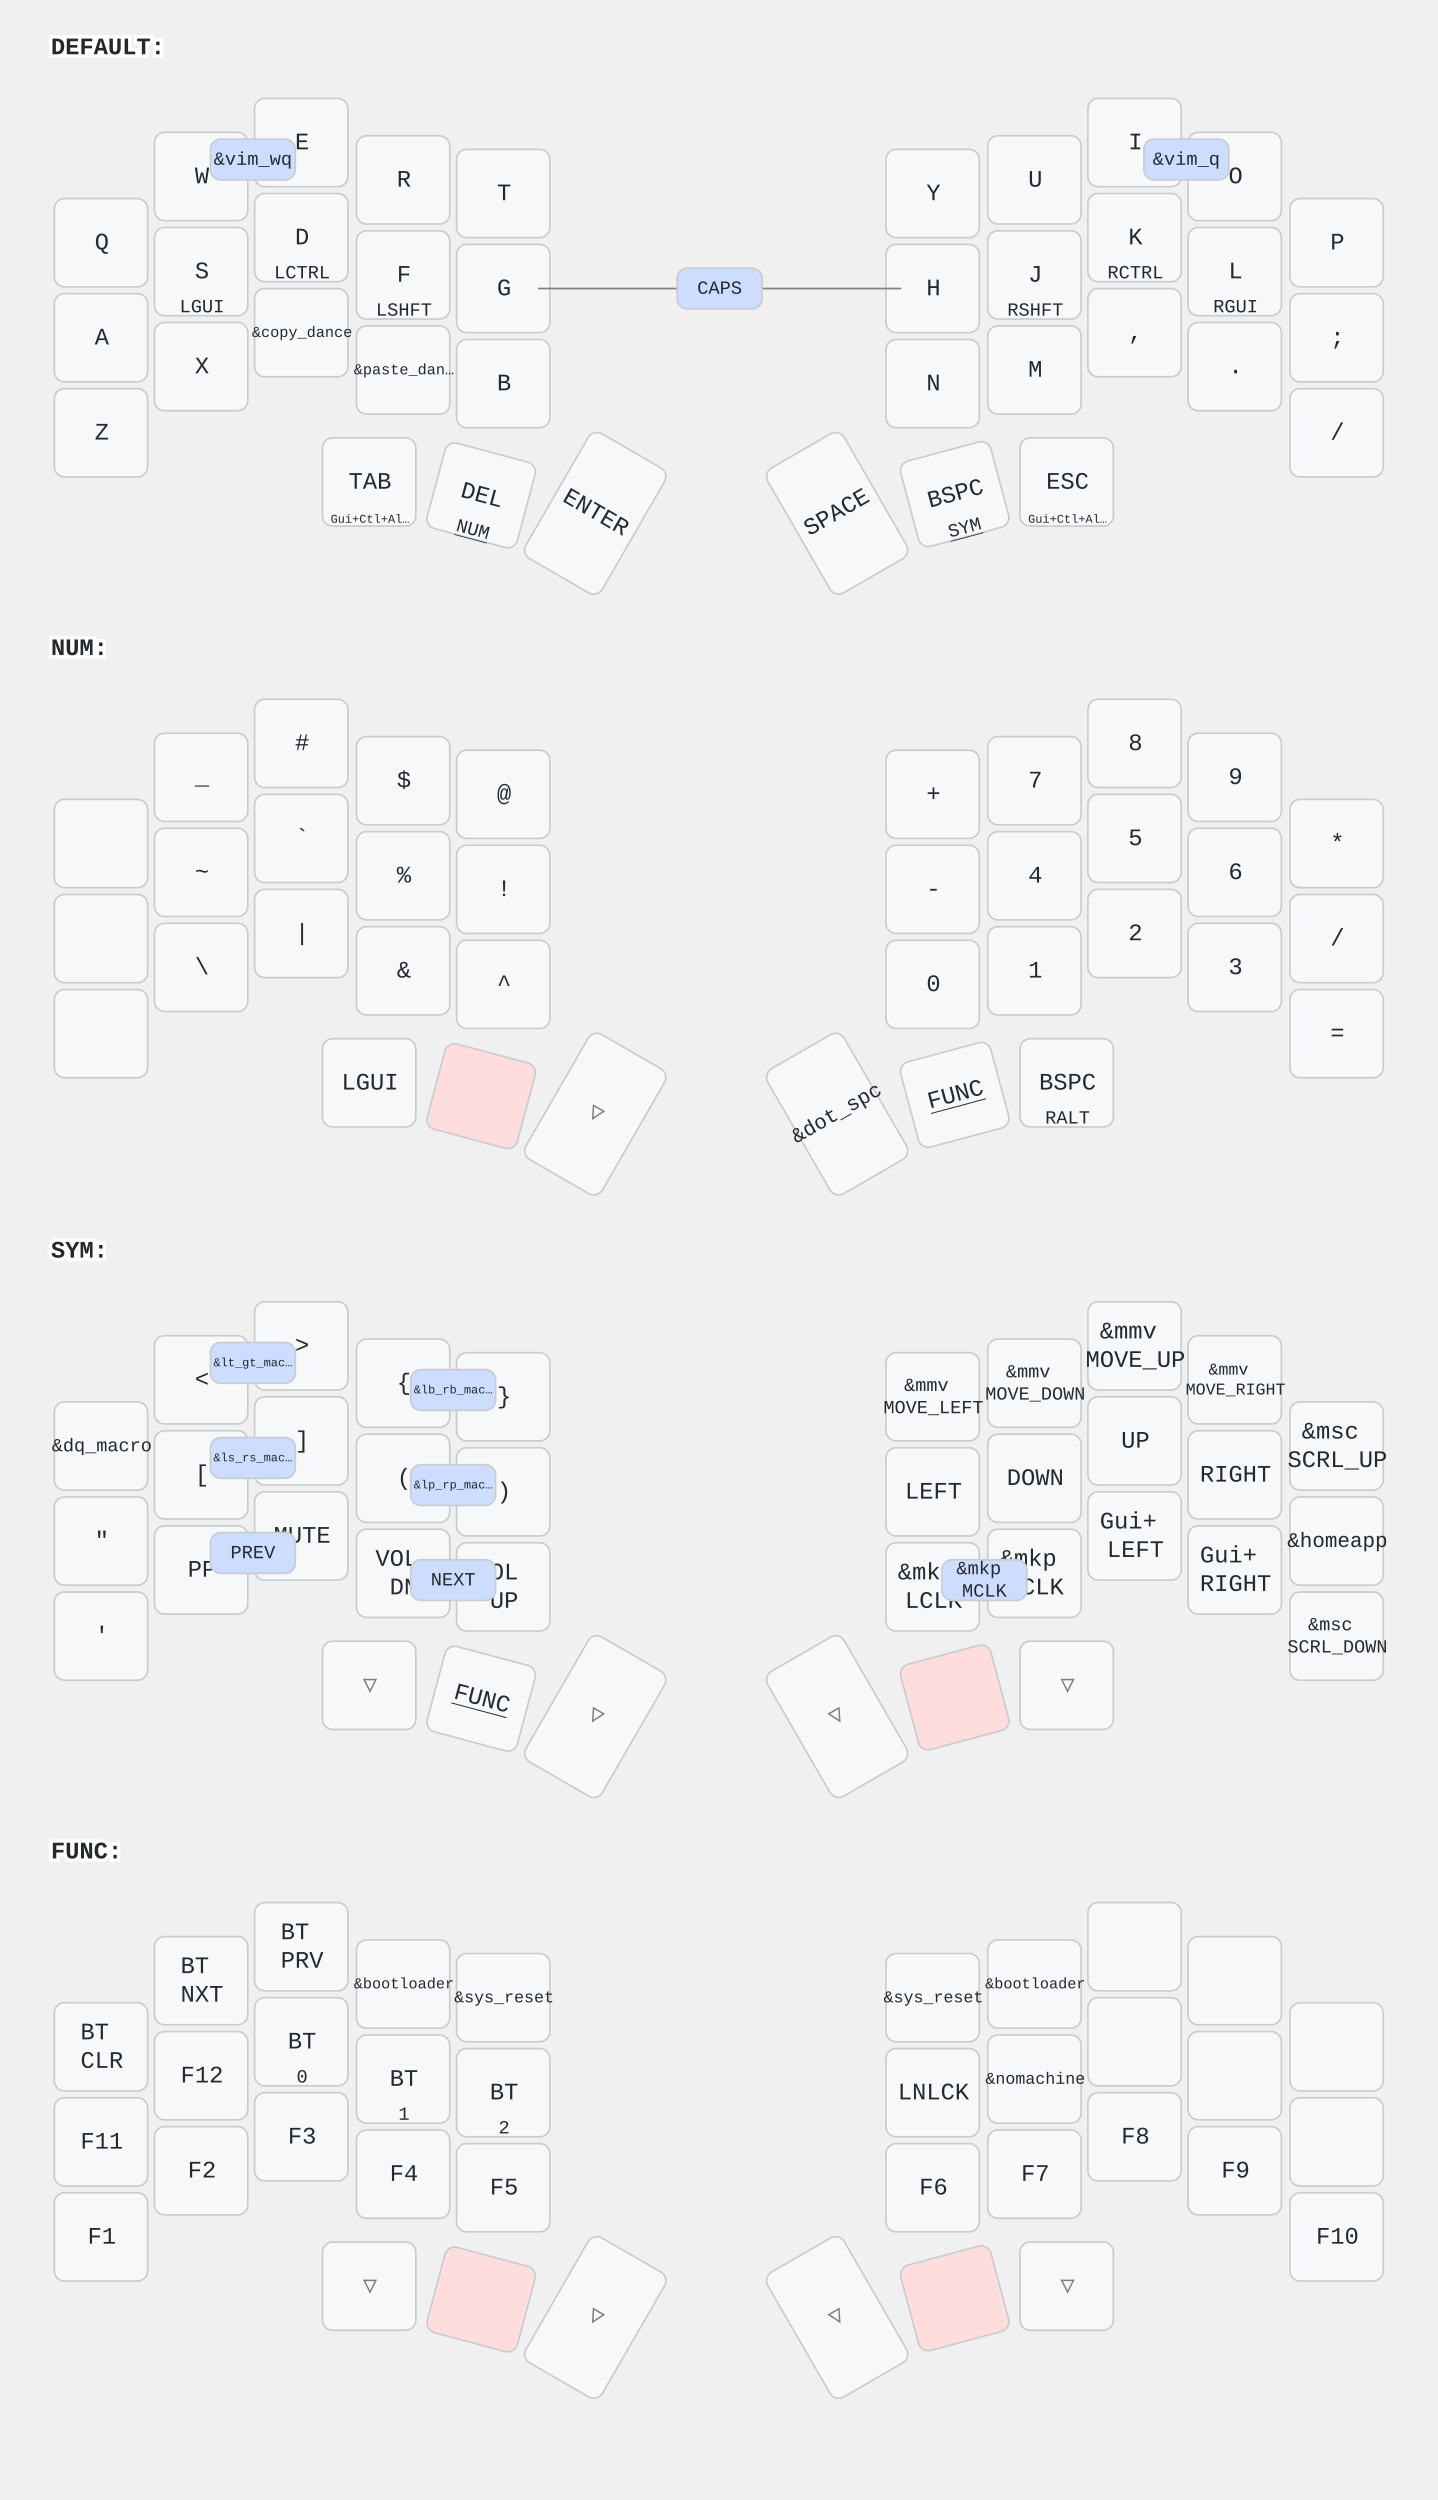
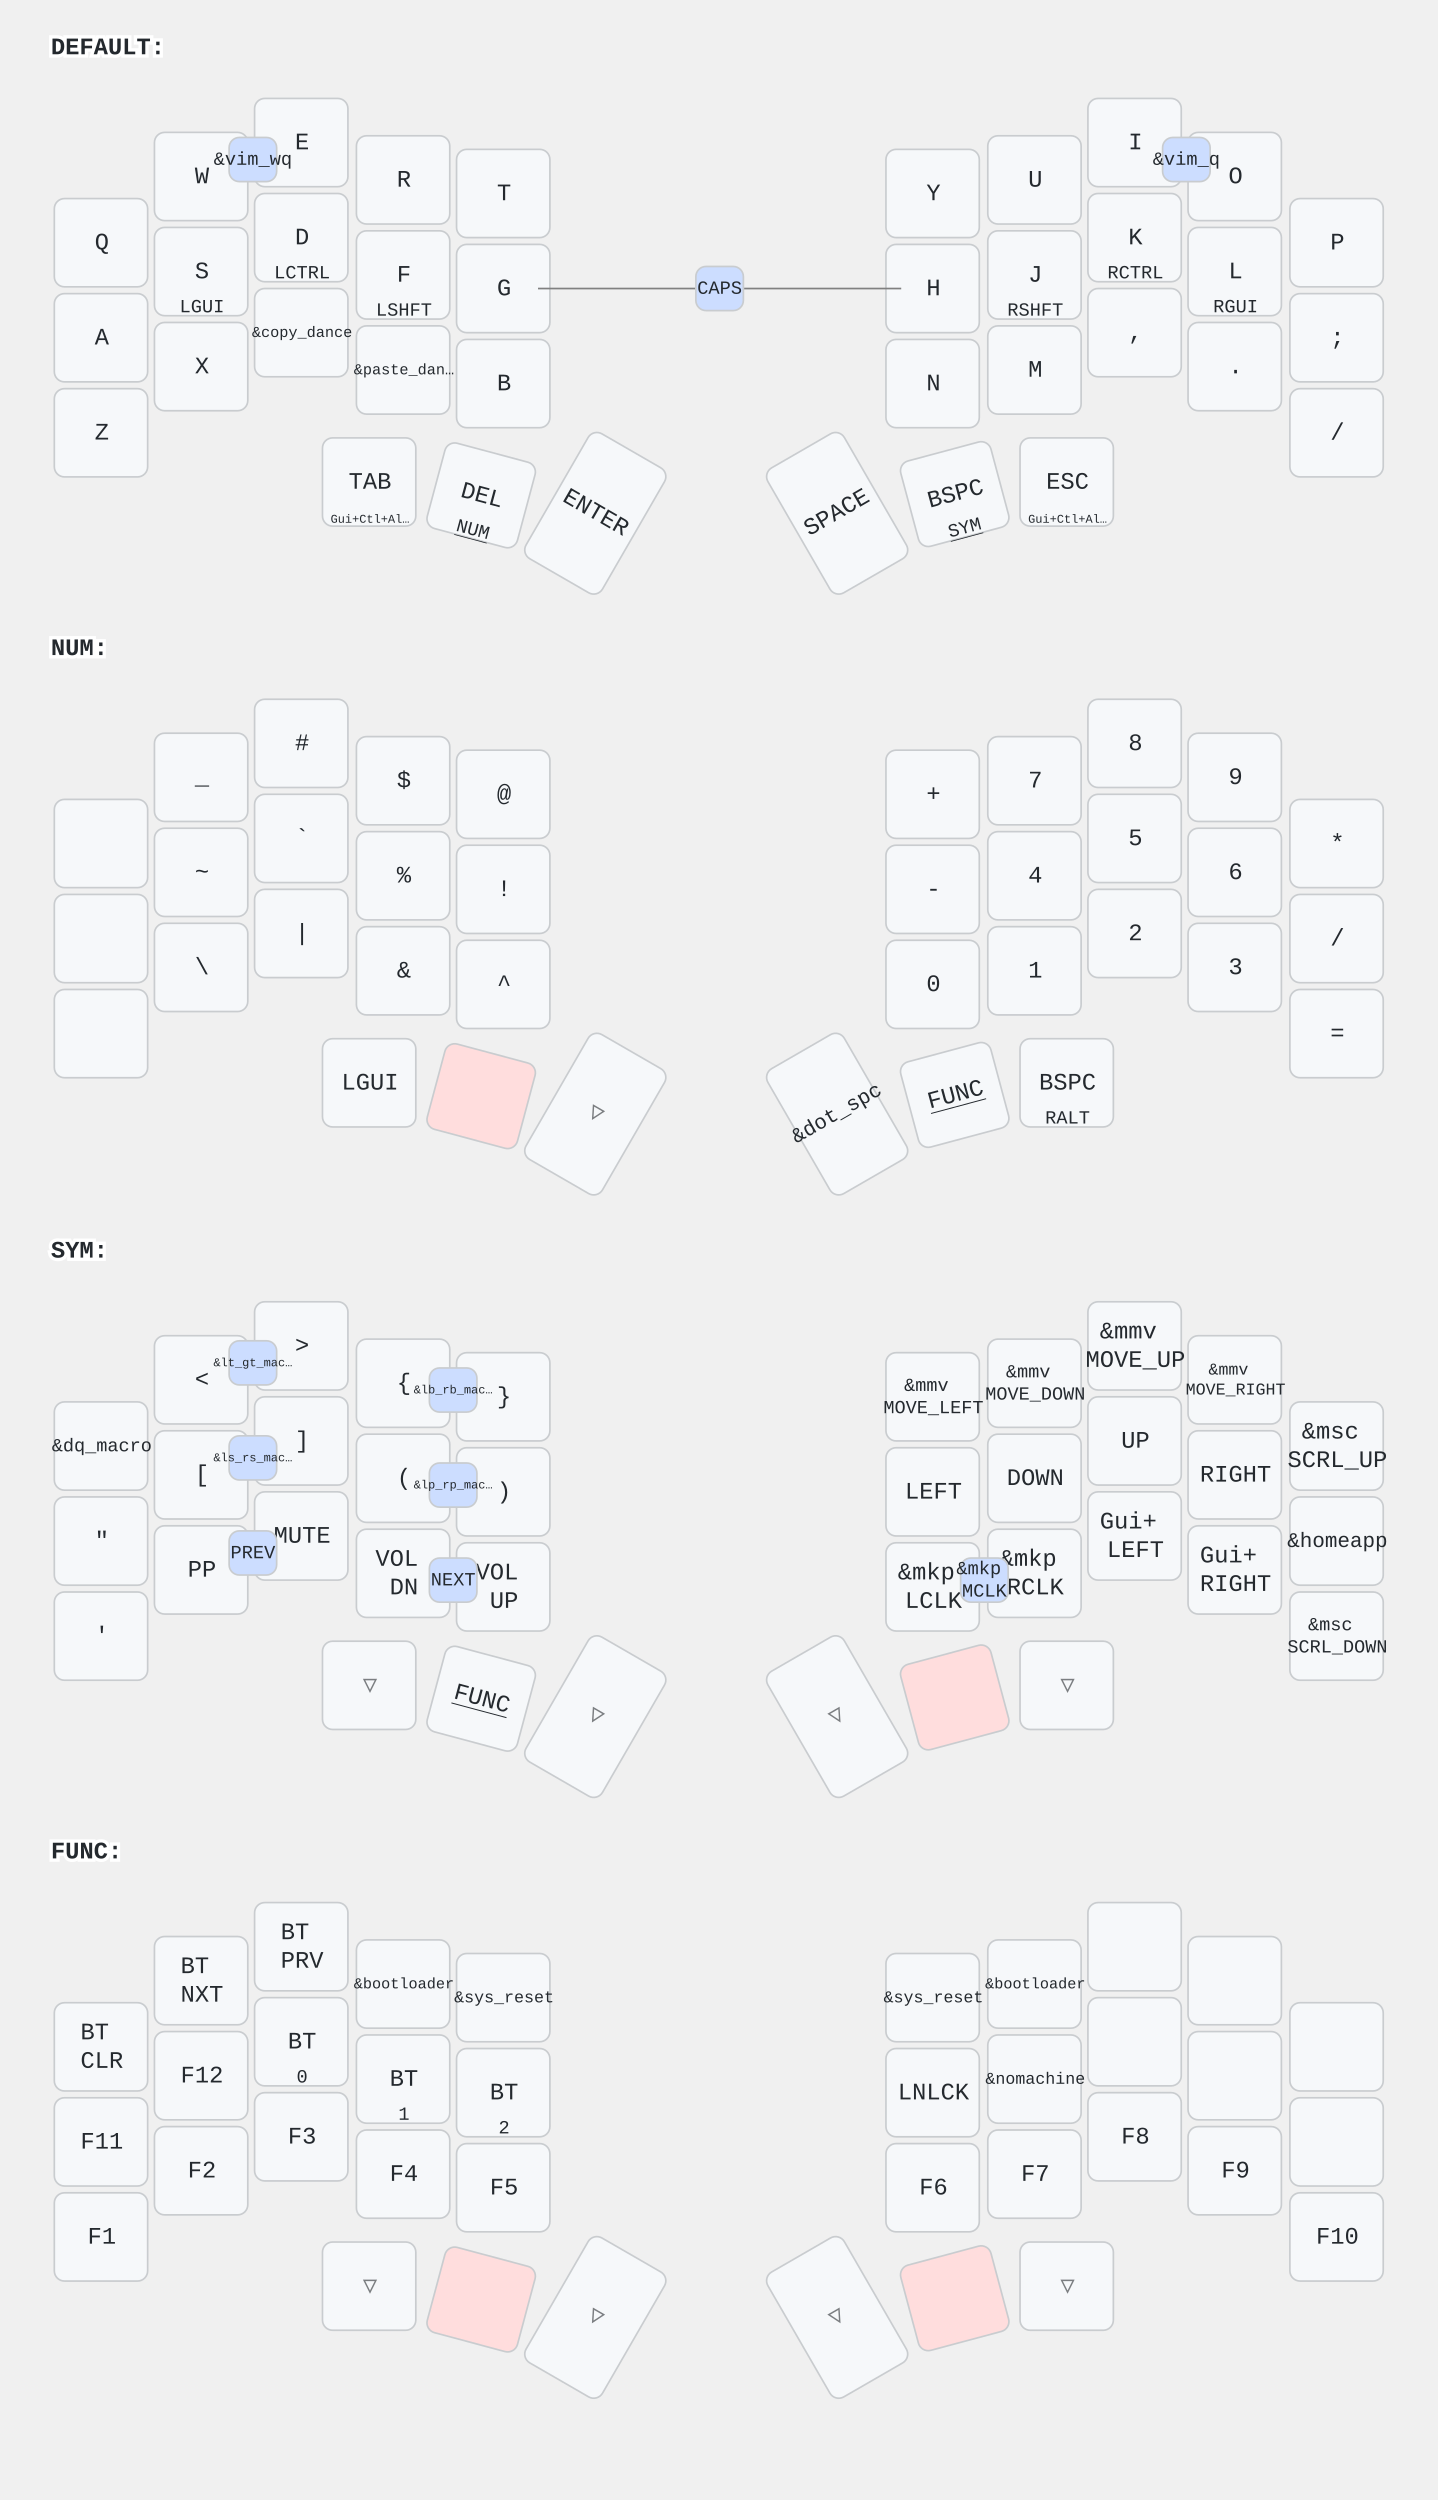
<svg xmlns="http://www.w3.org/2000/svg" width="847" height="1473" viewBox="0 0 847 1473" class="keymap">
  <style>/* inherit to force styles through use tags */
svg path {
    fill: inherit;
}

/* font and background color specifications */
svg.keymap {
    font-family: SFMono-Regular,Consolas,Liberation Mono,Menlo,monospace;
    font-size: 14px;
    font-kerning: normal;
    text-rendering: optimizeLegibility;
    fill: #24292e;
}

/* default key styling */
rect.key {
    fill: #f6f8fa;
}

rect.key, rect.combo {
    stroke: #c9cccf;
    stroke-width: 1;
}

/* default key side styling, only used is draw_key_sides is set */
rect.side {
    filter: brightness(90%);
}

/* color accent for combo boxes */
rect.combo, rect.combo-separate {
    fill: #cdf;
}

/* color accent for held keys */
rect.held, rect.combo.held {
    fill: #fdd;
}

/* color accent for ghost (optional) keys */
rect.ghost, rect.combo.ghost {
    stroke-dasharray: 4, 4;
    stroke-width: 2;
}

text {
    text-anchor: middle;
    dominant-baseline: middle;
}

/* styling for layer labels */
text.label {
    font-weight: bold;
    text-anchor: start;
    stroke: white;
    stroke-width: 4;
    paint-order: stroke;
}

/* styling for optional footer */
text.footer {
    text-anchor: end;
    dominant-baseline: auto;
    stroke: white;
    stroke-width: 4;
    paint-order: stroke;
}

/* styling for combo tap, and key non-tap label text */
text.combo, text.hold, text.shifted, text.left, text.right {
    font-size: 11px;
}

text.hold {
    text-anchor: middle;
    dominant-baseline: auto;
}

text.shifted {
    text-anchor: middle;
    dominant-baseline: hanging;
}

text.left {
    text-anchor: start;
}

text.right {
    text-anchor: end;
}

text.layer-activator {
    text-decoration: underline;
}

/* styling for hold/shifted label text in combo box */
text.combo.hold, text.combo.shifted, text.combo.left, text.combo.right {
    font-size: 8px;
}

/* lighter symbol for transparent keys */
text.trans {
    fill: #7b7e81;
}

/* styling for combo dendrons */
path.combo {
    stroke-width: 1;
    stroke: gray;
    fill: none;
}

/* Start Tabler Icons Cleanup */
/* cannot use height/width with glyphs */
.icon-tabler &gt; path {
    fill: inherit;
    stroke: inherit;
    stroke-width: 2;
}
/* hide tabler's default box */
.icon-tabler &gt; path[stroke="none"][fill="none"] {
    visibility: hidden;
}
/* End Tabler Icons Cleanup */
</style>
  <g transform="translate(30, 0)" class="layer-DEFAULT">
    <text x="0" y="28" class="label" id="DEFAULT">DEFAULT:</text>
    <g transform="translate(0, 56)">
      <g transform="translate(30, 87)" class="key keypos-0">
        <rect rx="6" ry="6" x="-28" y="-26" width="55" height="52" class="key" />
        <text x="0" y="0" class="key tap">Q</text>
      </g>
      <g transform="translate(89, 48)" class="key keypos-1">
        <rect rx="6" ry="6" x="-28" y="-26" width="55" height="52" class="key" />
        <text x="0" y="0" class="key tap">W</text>
      </g>
      <g transform="translate(148, 28)" class="key keypos-2">
        <rect rx="6" ry="6" x="-28" y="-26" width="55" height="52" class="key" />
        <text x="0" y="0" class="key tap">E</text>
      </g>
      <g transform="translate(208, 50)" class="key keypos-3">
        <rect rx="6" ry="6" x="-28" y="-26" width="55" height="52" class="key" />
        <text x="0" y="0" class="key tap">R</text>
      </g>
      <g transform="translate(267, 58)" class="key keypos-4">
        <rect rx="6" ry="6" x="-28" y="-26" width="55" height="52" class="key" />
        <text x="0" y="0" class="key tap">T</text>
      </g>
      <g transform="translate(520, 58)" class="key keypos-5">
        <rect rx="6" ry="6" x="-28" y="-26" width="55" height="52" class="key" />
        <text x="0" y="0" class="key tap">Y</text>
      </g>
      <g transform="translate(580, 50)" class="key keypos-6">
        <rect rx="6" ry="6" x="-28" y="-26" width="55" height="52" class="key" />
        <text x="0" y="0" class="key tap">U</text>
      </g>
      <g transform="translate(639, 28)" class="key keypos-7">
        <rect rx="6" ry="6" x="-28" y="-26" width="55" height="52" class="key" />
        <text x="0" y="0" class="key tap">I</text>
      </g>
      <g transform="translate(698, 48)" class="key keypos-8">
        <rect rx="6" ry="6" x="-28" y="-26" width="55" height="52" class="key" />
        <text x="0" y="0" class="key tap">O</text>
      </g>
      <g transform="translate(758, 87)" class="key keypos-9">
        <rect rx="6" ry="6" x="-28" y="-26" width="55" height="52" class="key" />
        <text x="0" y="0" class="key tap">P</text>
      </g>
      <g transform="translate(30, 143)" class="key keypos-10">
        <rect rx="6" ry="6" x="-28" y="-26" width="55" height="52" class="key" />
        <text x="0" y="0" class="key tap">A</text>
      </g>
      <g transform="translate(89, 104)" class="key keypos-11">
        <rect rx="6" ry="6" x="-28" y="-26" width="55" height="52" class="key" />
        <text x="0" y="0" class="key tap">S</text>
        <text x="0" y="24" class="key hold">LGUI</text>
      </g>
      <g transform="translate(148, 84)" class="key keypos-12">
        <rect rx="6" ry="6" x="-28" y="-26" width="55" height="52" class="key" />
        <text x="0" y="0" class="key tap">D</text>
        <text x="0" y="24" class="key hold">LCTRL</text>
      </g>
      <g transform="translate(208, 106)" class="key keypos-13">
        <rect rx="6" ry="6" x="-28" y="-26" width="55" height="52" class="key" />
        <text x="0" y="0" class="key tap">F</text>
        <text x="0" y="24" class="key hold">LSHFT</text>
      </g>
      <g transform="translate(267, 114)" class="key keypos-14">
        <rect rx="6" ry="6" x="-28" y="-26" width="55" height="52" class="key" />
        <text x="0" y="0" class="key tap">G</text>
      </g>
      <g transform="translate(520, 114)" class="key keypos-15">
        <rect rx="6" ry="6" x="-28" y="-26" width="55" height="52" class="key" />
        <text x="0" y="0" class="key tap">H</text>
      </g>
      <g transform="translate(580, 106)" class="key keypos-16">
        <rect rx="6" ry="6" x="-28" y="-26" width="55" height="52" class="key" />
        <text x="0" y="0" class="key tap">J</text>
        <text x="0" y="24" class="key hold">RSHFT</text>
      </g>
      <g transform="translate(639, 84)" class="key keypos-17">
        <rect rx="6" ry="6" x="-28" y="-26" width="55" height="52" class="key" />
        <text x="0" y="0" class="key tap">K</text>
        <text x="0" y="24" class="key hold">RCTRL</text>
      </g>
      <g transform="translate(698, 104)" class="key keypos-18">
        <rect rx="6" ry="6" x="-28" y="-26" width="55" height="52" class="key" />
        <text x="0" y="0" class="key tap">L</text>
        <text x="0" y="24" class="key hold">RGUI</text>
      </g>
      <g transform="translate(758, 143)" class="key keypos-19">
        <rect rx="6" ry="6" x="-28" y="-26" width="55" height="52" class="key" />
        <text x="0" y="0" class="key tap">;</text>
      </g>
      <g transform="translate(30, 199)" class="key keypos-20">
        <rect rx="6" ry="6" x="-28" y="-26" width="55" height="52" class="key" />
        <text x="0" y="0" class="key tap">Z</text>
      </g>
      <g transform="translate(89, 160)" class="key keypos-21">
        <rect rx="6" ry="6" x="-28" y="-26" width="55" height="52" class="key" />
        <text x="0" y="0" class="key tap">X</text>
      </g>
      <g transform="translate(148, 140)" class="key keypos-22">
        <rect rx="6" ry="6" x="-28" y="-26" width="55" height="52" class="key" />
        <text x="0" y="0" class="key tap">
          <tspan style="font-size: 64%">&amp;copy_dance</tspan>
        </text>
      </g>
      <g transform="translate(208, 162)" class="key keypos-23">
        <rect rx="6" ry="6" x="-28" y="-26" width="55" height="52" class="key" />
        <text x="0" y="0" class="key tap">
          <tspan style="font-size: 64%">&amp;paste_dan…</tspan>
        </text>
      </g>
      <g transform="translate(267, 170)" class="key keypos-24">
        <rect rx="6" ry="6" x="-28" y="-26" width="55" height="52" class="key" />
        <text x="0" y="0" class="key tap">B</text>
      </g>
      <g transform="translate(520, 170)" class="key keypos-25">
        <rect rx="6" ry="6" x="-28" y="-26" width="55" height="52" class="key" />
        <text x="0" y="0" class="key tap">N</text>
      </g>
      <g transform="translate(580, 162)" class="key keypos-26">
        <rect rx="6" ry="6" x="-28" y="-26" width="55" height="52" class="key" />
        <text x="0" y="0" class="key tap">M</text>
      </g>
      <g transform="translate(639, 140)" class="key keypos-27">
        <rect rx="6" ry="6" x="-28" y="-26" width="55" height="52" class="key" />
        <text x="0" y="0" class="key tap">,</text>
      </g>
      <g transform="translate(698, 160)" class="key keypos-28">
        <rect rx="6" ry="6" x="-28" y="-26" width="55" height="52" class="key" />
        <text x="0" y="0" class="key tap">.</text>
      </g>
      <g transform="translate(758, 199)" class="key keypos-29">
        <rect rx="6" ry="6" x="-28" y="-26" width="55" height="52" class="key" />
        <text x="0" y="0" class="key tap">/</text>
      </g>
      <g transform="translate(188, 228)" class="key keypos-30">
        <rect rx="6" ry="6" x="-28" y="-26" width="55" height="52" class="key" />
        <text x="0" y="0" class="key tap">TAB</text>
        <text x="0" y="24" class="key hold">
          <tspan style="font-size: 64%">Gui+Ctl+Al…</tspan>
        </text>
      </g>
      <g transform="translate(254, 236) rotate(15.0)" class="key keypos-31">
        <rect rx="6" ry="6" x="-28" y="-26" width="55" height="52" class="key" />
        <text x="0" y="0" class="key tap">DEL</text>
        <a href="#NUM">
          <text x="0" y="24" class="key hold layer-activator">NUM</text>
        </a>
      </g>
      <g transform="translate(321, 246) rotate(30.0)" class="key keypos-32">
        <rect rx="6" ry="6" x="-26" y="-42" width="52" height="85" class="key" />
        <text x="0" y="0" class="key tap">ENTER</text>
      </g>
      <g transform="translate(463, 246) rotate(-30.0)" class="key keypos-33">
        <rect rx="6" ry="6" x="-26" y="-42" width="52" height="85" class="key" />
        <text x="0" y="0" class="key tap">SPACE</text>
      </g>
      <g transform="translate(533, 235) rotate(-15.0)" class="key keypos-34">
        <rect rx="6" ry="6" x="-28" y="-26" width="55" height="52" class="key" />
        <text x="0" y="0" class="key tap">BSPC</text>
        <a href="#SYM">
          <text x="0" y="24" class="key hold layer-activator">SYM</text>
        </a>
      </g>
      <g transform="translate(599, 228)" class="key keypos-35">
        <rect rx="6" ry="6" x="-28" y="-26" width="55" height="52" class="key" />
        <text x="0" y="0" class="key tap">ESC</text>
        <text x="0" y="24" class="key hold">
          <tspan style="font-size: 64%">Gui+Ctl+Al…</tspan>
        </text>
      </g>
      <g class="combo combopos-0">
-         <rect rx="6" ry="6" x="94" y="26" width="50" height="24" class="combo" />
+         <rect rx="6" ry="6" x="105" y="25" width="28" height="26" class="combo" />
        <text x="119" y="38" class="combo tap">&amp;vim_wq</text>
      </g>
      <g class="combo combopos-1">
-         <rect rx="6" ry="6" x="644" y="26" width="50" height="24" class="combo" />
+         <rect rx="6" ry="6" x="655" y="25" width="28" height="26" class="combo" />
        <text x="669" y="38" class="combo tap">&amp;vim_q</text>
      </g>
      <g class="combo combopos-2">
        <path d="M394,114 l-107,0" class="combo" />
        <path d="M394,114 l107,0" class="combo" />
-         <rect rx="6" ry="6" x="369" y="102" width="50" height="24" class="combo" />
+         <rect rx="6" ry="6" x="380" y="101" width="28" height="26" class="combo" />
        <text x="394" y="114" class="combo tap">CAPS</text>
      </g>
    </g>
  </g>
  <g transform="translate(30, 354)" class="layer-NUM">
    <text x="0" y="28" class="label" id="NUM">NUM:</text>
    <g transform="translate(0, 56)">
      <g transform="translate(30, 87)" class="key keypos-0">
        <rect rx="6" ry="6" x="-28" y="-26" width="55" height="52" class="key" />
      </g>
      <g transform="translate(89, 48)" class="key keypos-1">
        <rect rx="6" ry="6" x="-28" y="-26" width="55" height="52" class="key" />
        <text x="0" y="0" class="key tap">_</text>
      </g>
      <g transform="translate(148, 28)" class="key keypos-2">
        <rect rx="6" ry="6" x="-28" y="-26" width="55" height="52" class="key" />
        <text x="0" y="0" class="key tap">#</text>
      </g>
      <g transform="translate(208, 50)" class="key keypos-3">
        <rect rx="6" ry="6" x="-28" y="-26" width="55" height="52" class="key" />
        <text x="0" y="0" class="key tap">$</text>
      </g>
      <g transform="translate(267, 58)" class="key keypos-4">
        <rect rx="6" ry="6" x="-28" y="-26" width="55" height="52" class="key" />
        <text x="0" y="0" class="key tap">@</text>
      </g>
      <g transform="translate(520, 58)" class="key keypos-5">
        <rect rx="6" ry="6" x="-28" y="-26" width="55" height="52" class="key" />
        <text x="0" y="0" class="key tap">+</text>
      </g>
      <g transform="translate(580, 50)" class="key keypos-6">
        <rect rx="6" ry="6" x="-28" y="-26" width="55" height="52" class="key" />
        <text x="0" y="0" class="key tap">7</text>
      </g>
      <g transform="translate(639, 28)" class="key keypos-7">
        <rect rx="6" ry="6" x="-28" y="-26" width="55" height="52" class="key" />
        <text x="0" y="0" class="key tap">8</text>
      </g>
      <g transform="translate(698, 48)" class="key keypos-8">
        <rect rx="6" ry="6" x="-28" y="-26" width="55" height="52" class="key" />
        <text x="0" y="0" class="key tap">9</text>
      </g>
      <g transform="translate(758, 87)" class="key keypos-9">
        <rect rx="6" ry="6" x="-28" y="-26" width="55" height="52" class="key" />
        <text x="0" y="0" class="key tap">*</text>
      </g>
      <g transform="translate(30, 143)" class="key keypos-10">
        <rect rx="6" ry="6" x="-28" y="-26" width="55" height="52" class="key" />
      </g>
      <g transform="translate(89, 104)" class="key keypos-11">
        <rect rx="6" ry="6" x="-28" y="-26" width="55" height="52" class="key" />
        <text x="0" y="0" class="key tap">~</text>
      </g>
      <g transform="translate(148, 84)" class="key keypos-12">
        <rect rx="6" ry="6" x="-28" y="-26" width="55" height="52" class="key" />
        <text x="0" y="0" class="key tap">`</text>
      </g>
      <g transform="translate(208, 106)" class="key keypos-13">
        <rect rx="6" ry="6" x="-28" y="-26" width="55" height="52" class="key" />
        <text x="0" y="0" class="key tap">%</text>
      </g>
      <g transform="translate(267, 114)" class="key keypos-14">
        <rect rx="6" ry="6" x="-28" y="-26" width="55" height="52" class="key" />
        <text x="0" y="0" class="key tap">!</text>
      </g>
      <g transform="translate(520, 114)" class="key keypos-15">
        <rect rx="6" ry="6" x="-28" y="-26" width="55" height="52" class="key" />
        <text x="0" y="0" class="key tap">-</text>
      </g>
      <g transform="translate(580, 106)" class="key keypos-16">
        <rect rx="6" ry="6" x="-28" y="-26" width="55" height="52" class="key" />
        <text x="0" y="0" class="key tap">4</text>
      </g>
      <g transform="translate(639, 84)" class="key keypos-17">
        <rect rx="6" ry="6" x="-28" y="-26" width="55" height="52" class="key" />
        <text x="0" y="0" class="key tap">5</text>
      </g>
      <g transform="translate(698, 104)" class="key keypos-18">
        <rect rx="6" ry="6" x="-28" y="-26" width="55" height="52" class="key" />
        <text x="0" y="0" class="key tap">6</text>
      </g>
      <g transform="translate(758, 143)" class="key keypos-19">
        <rect rx="6" ry="6" x="-28" y="-26" width="55" height="52" class="key" />
        <text x="0" y="0" class="key tap">/</text>
      </g>
      <g transform="translate(30, 199)" class="key keypos-20">
        <rect rx="6" ry="6" x="-28" y="-26" width="55" height="52" class="key" />
      </g>
      <g transform="translate(89, 160)" class="key keypos-21">
        <rect rx="6" ry="6" x="-28" y="-26" width="55" height="52" class="key" />
        <text x="0" y="0" class="key tap">\</text>
      </g>
      <g transform="translate(148, 140)" class="key keypos-22">
        <rect rx="6" ry="6" x="-28" y="-26" width="55" height="52" class="key" />
        <text x="0" y="0" class="key tap">|</text>
      </g>
      <g transform="translate(208, 162)" class="key keypos-23">
        <rect rx="6" ry="6" x="-28" y="-26" width="55" height="52" class="key" />
        <text x="0" y="0" class="key tap">&amp;</text>
      </g>
      <g transform="translate(267, 170)" class="key keypos-24">
        <rect rx="6" ry="6" x="-28" y="-26" width="55" height="52" class="key" />
        <text x="0" y="0" class="key tap">^</text>
      </g>
      <g transform="translate(520, 170)" class="key keypos-25">
        <rect rx="6" ry="6" x="-28" y="-26" width="55" height="52" class="key" />
        <text x="0" y="0" class="key tap">0</text>
      </g>
      <g transform="translate(580, 162)" class="key keypos-26">
        <rect rx="6" ry="6" x="-28" y="-26" width="55" height="52" class="key" />
        <text x="0" y="0" class="key tap">1</text>
      </g>
      <g transform="translate(639, 140)" class="key keypos-27">
        <rect rx="6" ry="6" x="-28" y="-26" width="55" height="52" class="key" />
        <text x="0" y="0" class="key tap">2</text>
      </g>
      <g transform="translate(698, 160)" class="key keypos-28">
        <rect rx="6" ry="6" x="-28" y="-26" width="55" height="52" class="key" />
        <text x="0" y="0" class="key tap">3</text>
      </g>
      <g transform="translate(758, 199)" class="key keypos-29">
        <rect rx="6" ry="6" x="-28" y="-26" width="55" height="52" class="key" />
        <text x="0" y="0" class="key tap">=</text>
      </g>
      <g transform="translate(188, 228)" class="key keypos-30">
        <rect rx="6" ry="6" x="-28" y="-26" width="55" height="52" class="key" />
        <text x="0" y="0" class="key tap">LGUI</text>
      </g>
      <g transform="translate(254, 236) rotate(15.0)" class="key held keypos-31">
        <rect rx="6" ry="6" x="-28" y="-26" width="55" height="52" class="key held" />
      </g>
      <g transform="translate(321, 246) rotate(30.0)" class="key trans keypos-32">
        <rect rx="6" ry="6" x="-26" y="-42" width="52" height="85" class="key trans" />
        <text x="0" y="0" class="key trans tap">▽</text>
      </g>
      <g transform="translate(463, 246) rotate(-30.0)" class="key keypos-33">
        <rect rx="6" ry="6" x="-26" y="-42" width="52" height="85" class="key" />
        <text x="0" y="0" class="key tap">
          <tspan style="font-size: 88%">&amp;dot_spc</tspan>
        </text>
      </g>
      <g transform="translate(533, 235) rotate(-15.0)" class="key keypos-34">
        <rect rx="6" ry="6" x="-28" y="-26" width="55" height="52" class="key" />
        <a href="#FUNC">
          <text x="0" y="0" class="key tap layer-activator">FUNC</text>
        </a>
      </g>
      <g transform="translate(599, 228)" class="key keypos-35">
        <rect rx="6" ry="6" x="-28" y="-26" width="55" height="52" class="key" />
        <text x="0" y="0" class="key tap">BSPC</text>
        <text x="0" y="24" class="key hold">RALT</text>
      </g>
    </g>
  </g>
  <g transform="translate(30, 709)" class="layer-SYM">
    <text x="0" y="28" class="label" id="SYM">SYM:</text>
    <g transform="translate(0, 56)">
      <g transform="translate(30, 87)" class="key keypos-0">
        <rect rx="6" ry="6" x="-28" y="-26" width="55" height="52" class="key" />
        <text x="0" y="0" class="key tap">
          <tspan style="font-size: 78%">&amp;dq_macro</tspan>
        </text>
      </g>
      <g transform="translate(89, 48)" class="key keypos-1">
        <rect rx="6" ry="6" x="-28" y="-26" width="55" height="52" class="key" />
        <text x="0" y="0" class="key tap">&lt;</text>
      </g>
      <g transform="translate(148, 28)" class="key keypos-2">
        <rect rx="6" ry="6" x="-28" y="-26" width="55" height="52" class="key" />
        <text x="0" y="0" class="key tap">&gt;</text>
      </g>
      <g transform="translate(208, 50)" class="key keypos-3">
        <rect rx="6" ry="6" x="-28" y="-26" width="55" height="52" class="key" />
        <text x="0" y="0" class="key tap">{</text>
      </g>
      <g transform="translate(267, 58)" class="key keypos-4">
        <rect rx="6" ry="6" x="-28" y="-26" width="55" height="52" class="key" />
        <text x="0" y="0" class="key tap">}</text>
      </g>
      <g transform="translate(520, 58)" class="key keypos-5">
        <rect rx="6" ry="6" x="-28" y="-26" width="55" height="52" class="key" />
        <text x="0" y="0" class="key tap">
          <tspan x="0" dy="-0.6em" style="font-size: 78%">&amp;mmv</tspan>
          <tspan x="0" dy="1.2em" style="font-size: 78%">MOVE_LEFT</tspan>
        </text>
      </g>
      <g transform="translate(580, 50)" class="key keypos-6">
        <rect rx="6" ry="6" x="-28" y="-26" width="55" height="52" class="key" />
        <text x="0" y="0" class="key tap">
          <tspan x="0" dy="-0.6em" style="font-size: 78%">&amp;mmv</tspan>
          <tspan x="0" dy="1.2em" style="font-size: 78%">MOVE_DOWN</tspan>
        </text>
      </g>
      <g transform="translate(639, 28)" class="key keypos-7">
        <rect rx="6" ry="6" x="-28" y="-26" width="55" height="52" class="key" />
        <text x="0" y="0" class="key tap">
          <tspan x="0" dy="-0.6em">&amp;mmv</tspan>
          <tspan x="0" dy="1.2em">MOVE_UP</tspan>
        </text>
      </g>
      <g transform="translate(698, 48)" class="key keypos-8">
        <rect rx="6" ry="6" x="-28" y="-26" width="55" height="52" class="key" />
        <text x="0" y="0" class="key tap">
          <tspan x="0" dy="-0.6em" style="font-size: 70%">&amp;mmv</tspan>
          <tspan x="0" dy="1.2em" style="font-size: 70%">MOVE_RIGHT</tspan>
        </text>
      </g>
      <g transform="translate(758, 87)" class="key keypos-9">
        <rect rx="6" ry="6" x="-28" y="-26" width="55" height="52" class="key" />
        <text x="0" y="0" class="key tap">
          <tspan x="0" dy="-0.6em">&amp;msc</tspan>
          <tspan x="0" dy="1.2em">SCRL_UP</tspan>
        </text>
      </g>
      <g transform="translate(30, 143)" class="key keypos-10">
        <rect rx="6" ry="6" x="-28" y="-26" width="55" height="52" class="key" />
        <text x="0" y="0" class="key tap">"</text>
      </g>
      <g transform="translate(89, 104)" class="key keypos-11">
        <rect rx="6" ry="6" x="-28" y="-26" width="55" height="52" class="key" />
        <text x="0" y="0" class="key tap">[</text>
      </g>
      <g transform="translate(148, 84)" class="key keypos-12">
        <rect rx="6" ry="6" x="-28" y="-26" width="55" height="52" class="key" />
        <text x="0" y="0" class="key tap">]</text>
      </g>
      <g transform="translate(208, 106)" class="key keypos-13">
        <rect rx="6" ry="6" x="-28" y="-26" width="55" height="52" class="key" />
        <text x="0" y="0" class="key tap">(</text>
      </g>
      <g transform="translate(267, 114)" class="key keypos-14">
        <rect rx="6" ry="6" x="-28" y="-26" width="55" height="52" class="key" />
        <text x="0" y="0" class="key tap">)</text>
      </g>
      <g transform="translate(520, 114)" class="key keypos-15">
        <rect rx="6" ry="6" x="-28" y="-26" width="55" height="52" class="key" />
        <text x="0" y="0" class="key tap">LEFT</text>
      </g>
      <g transform="translate(580, 106)" class="key keypos-16">
        <rect rx="6" ry="6" x="-28" y="-26" width="55" height="52" class="key" />
        <text x="0" y="0" class="key tap">DOWN</text>
      </g>
      <g transform="translate(639, 84)" class="key keypos-17">
        <rect rx="6" ry="6" x="-28" y="-26" width="55" height="52" class="key" />
        <text x="0" y="0" class="key tap">UP</text>
      </g>
      <g transform="translate(698, 104)" class="key keypos-18">
        <rect rx="6" ry="6" x="-28" y="-26" width="55" height="52" class="key" />
        <text x="0" y="0" class="key tap">RIGHT</text>
      </g>
      <g transform="translate(758, 143)" class="key keypos-19">
        <rect rx="6" ry="6" x="-28" y="-26" width="55" height="52" class="key" />
        <text x="0" y="0" class="key tap">
          <tspan style="font-size: 88%">&amp;homeapp</tspan>
        </text>
      </g>
      <g transform="translate(30, 199)" class="key keypos-20">
        <rect rx="6" ry="6" x="-28" y="-26" width="55" height="52" class="key" />
        <text x="0" y="0" class="key tap">'</text>
      </g>
      <g transform="translate(89, 160)" class="key keypos-21">
        <rect rx="6" ry="6" x="-28" y="-26" width="55" height="52" class="key" />
        <text x="0" y="0" class="key tap">PP</text>
      </g>
      <g transform="translate(148, 140)" class="key keypos-22">
        <rect rx="6" ry="6" x="-28" y="-26" width="55" height="52" class="key" />
        <text x="0" y="0" class="key tap">MUTE</text>
      </g>
      <g transform="translate(208, 162)" class="key keypos-23">
        <rect rx="6" ry="6" x="-28" y="-26" width="55" height="52" class="key" />
        <text x="0" y="0" class="key tap">
          <tspan x="0" dy="-0.6em">VOL</tspan>
          <tspan x="0" dy="1.2em">DN</tspan>
        </text>
      </g>
      <g transform="translate(267, 170)" class="key keypos-24">
        <rect rx="6" ry="6" x="-28" y="-26" width="55" height="52" class="key" />
        <text x="0" y="0" class="key tap">
          <tspan x="0" dy="-0.6em">VOL</tspan>
          <tspan x="0" dy="1.2em">UP</tspan>
        </text>
      </g>
      <g transform="translate(520, 170)" class="key keypos-25">
        <rect rx="6" ry="6" x="-28" y="-26" width="55" height="52" class="key" />
        <text x="0" y="0" class="key tap">
          <tspan x="0" dy="-0.6em">&amp;mkp</tspan>
          <tspan x="0" dy="1.2em">LCLK</tspan>
        </text>
      </g>
      <g transform="translate(580, 162)" class="key keypos-26">
        <rect rx="6" ry="6" x="-28" y="-26" width="55" height="52" class="key" />
        <text x="0" y="0" class="key tap">
          <tspan x="0" dy="-0.6em">&amp;mkp</tspan>
          <tspan x="0" dy="1.2em">RCLK</tspan>
        </text>
      </g>
      <g transform="translate(639, 140)" class="key keypos-27">
        <rect rx="6" ry="6" x="-28" y="-26" width="55" height="52" class="key" />
        <text x="0" y="0" class="key tap">
          <tspan x="0" dy="-0.6em">Gui+</tspan>
          <tspan x="0" dy="1.2em">LEFT</tspan>
        </text>
      </g>
      <g transform="translate(698, 160)" class="key keypos-28">
        <rect rx="6" ry="6" x="-28" y="-26" width="55" height="52" class="key" />
        <text x="0" y="0" class="key tap">
          <tspan x="0" dy="-0.6em">Gui+</tspan>
          <tspan x="0" dy="1.2em">RIGHT</tspan>
        </text>
      </g>
      <g transform="translate(758, 199)" class="key keypos-29">
        <rect rx="6" ry="6" x="-28" y="-26" width="55" height="52" class="key" />
        <text x="0" y="0" class="key tap">
          <tspan x="0" dy="-0.6em" style="font-size: 78%">&amp;msc</tspan>
          <tspan x="0" dy="1.2em" style="font-size: 78%">SCRL_DOWN</tspan>
        </text>
      </g>
      <g transform="translate(188, 228)" class="key trans keypos-30">
        <rect rx="6" ry="6" x="-28" y="-26" width="55" height="52" class="key trans" />
        <text x="0" y="0" class="key trans tap">▽</text>
      </g>
      <g transform="translate(254, 236) rotate(15.0)" class="key keypos-31">
        <rect rx="6" ry="6" x="-28" y="-26" width="55" height="52" class="key" />
        <a href="#FUNC">
          <text x="0" y="0" class="key tap layer-activator">FUNC</text>
        </a>
      </g>
      <g transform="translate(321, 246) rotate(30.0)" class="key trans keypos-32">
        <rect rx="6" ry="6" x="-26" y="-42" width="52" height="85" class="key trans" />
        <text x="0" y="0" class="key trans tap">▽</text>
      </g>
      <g transform="translate(463, 246) rotate(-30.0)" class="key trans keypos-33">
        <rect rx="6" ry="6" x="-26" y="-42" width="52" height="85" class="key trans" />
        <text x="0" y="0" class="key trans tap">▽</text>
      </g>
      <g transform="translate(533, 235) rotate(-15.0)" class="key held keypos-34">
        <rect rx="6" ry="6" x="-28" y="-26" width="55" height="52" class="key held" />
      </g>
      <g transform="translate(599, 228)" class="key trans keypos-35">
        <rect rx="6" ry="6" x="-28" y="-26" width="55" height="52" class="key trans" />
        <text x="0" y="0" class="key trans tap">▽</text>
      </g>
      <g class="combo combopos-0">
-         <rect rx="6" ry="6" x="94" y="26" width="50" height="24" class="combo" />
+         <rect rx="6" ry="6" x="105" y="25" width="28" height="26" class="combo" />
        <text x="119" y="38" class="combo tap">
          <tspan style="font-size: 64%">&amp;lt_gt_mac…</tspan>
        </text>
      </g>
      <g class="combo combopos-1">
-         <rect rx="6" ry="6" x="212" y="42" width="50" height="24" class="combo" />
+         <rect rx="6" ry="6" x="223" y="41" width="28" height="26" class="combo" />
        <text x="237" y="54" class="combo tap">
          <tspan style="font-size: 64%">&amp;lb_rb_mac…</tspan>
        </text>
      </g>
      <g class="combo combopos-2">
-         <rect rx="6" ry="6" x="212" y="98" width="50" height="24" class="combo" />
+         <rect rx="6" ry="6" x="223" y="97" width="28" height="26" class="combo" />
        <text x="237" y="110" class="combo tap">
          <tspan style="font-size: 64%">&amp;lp_rp_mac…</tspan>
        </text>
      </g>
      <g class="combo combopos-3">
-         <rect rx="6" ry="6" x="94" y="82" width="50" height="24" class="combo" />
+         <rect rx="6" ry="6" x="105" y="81" width="28" height="26" class="combo" />
        <text x="119" y="94" class="combo tap">
          <tspan style="font-size: 64%">&amp;ls_rs_mac…</tspan>
        </text>
      </g>
      <g class="combo combopos-4">
-         <rect rx="6" ry="6" x="525" y="154" width="50" height="24" class="combo" />
+         <rect rx="6" ry="6" x="536" y="153" width="28" height="26" class="combo" />
        <text x="550" y="166" class="combo tap">
          <tspan x="550" dy="-0.6em">&amp;mkp</tspan>
          <tspan x="550" dy="1.2em">MCLK</tspan>
        </text>
      </g>
      <g class="combo combopos-5">
-         <rect rx="6" ry="6" x="212" y="154" width="50" height="24" class="combo" />
+         <rect rx="6" ry="6" x="223" y="153" width="28" height="26" class="combo" />
        <text x="237" y="166" class="combo tap">NEXT</text>
      </g>
      <g class="combo combopos-6">
-         <rect rx="6" ry="6" x="94" y="138" width="50" height="24" class="combo" />
+         <rect rx="6" ry="6" x="105" y="137" width="28" height="26" class="combo" />
        <text x="119" y="150" class="combo tap">PREV</text>
      </g>
    </g>
  </g>
  <g transform="translate(30, 1063)" class="layer-FUNC">
    <text x="0" y="28" class="label" id="FUNC">FUNC:</text>
    <g transform="translate(0, 56)">
      <g transform="translate(30, 87)" class="key keypos-0">
        <rect rx="6" ry="6" x="-28" y="-26" width="55" height="52" class="key" />
        <text x="0" y="0" class="key tap">
          <tspan x="0" dy="-0.6em">BT</tspan>
          <tspan x="0" dy="1.2em">CLR</tspan>
        </text>
      </g>
      <g transform="translate(89, 48)" class="key keypos-1">
        <rect rx="6" ry="6" x="-28" y="-26" width="55" height="52" class="key" />
        <text x="0" y="0" class="key tap">
          <tspan x="0" dy="-0.6em">BT</tspan>
          <tspan x="0" dy="1.2em">NXT</tspan>
        </text>
      </g>
      <g transform="translate(148, 28)" class="key keypos-2">
        <rect rx="6" ry="6" x="-28" y="-26" width="55" height="52" class="key" />
        <text x="0" y="0" class="key tap">
          <tspan x="0" dy="-0.6em">BT</tspan>
          <tspan x="0" dy="1.2em">PRV</tspan>
        </text>
      </g>
      <g transform="translate(208, 50)" class="key keypos-3">
        <rect rx="6" ry="6" x="-28" y="-26" width="55" height="52" class="key" />
        <text x="0" y="0" class="key tap">
          <tspan style="font-size: 64%">&amp;bootloader</tspan>
        </text>
      </g>
      <g transform="translate(267, 58)" class="key keypos-4">
        <rect rx="6" ry="6" x="-28" y="-26" width="55" height="52" class="key" />
        <text x="0" y="0" class="key tap">
          <tspan style="font-size: 70%">&amp;sys_reset</tspan>
        </text>
      </g>
      <g transform="translate(520, 58)" class="key keypos-5">
        <rect rx="6" ry="6" x="-28" y="-26" width="55" height="52" class="key" />
        <text x="0" y="0" class="key tap">
          <tspan style="font-size: 70%">&amp;sys_reset</tspan>
        </text>
      </g>
      <g transform="translate(580, 50)" class="key keypos-6">
        <rect rx="6" ry="6" x="-28" y="-26" width="55" height="52" class="key" />
        <text x="0" y="0" class="key tap">
          <tspan style="font-size: 64%">&amp;bootloader</tspan>
        </text>
      </g>
      <g transform="translate(639, 28)" class="key keypos-7">
        <rect rx="6" ry="6" x="-28" y="-26" width="55" height="52" class="key" />
      </g>
      <g transform="translate(698, 48)" class="key keypos-8">
        <rect rx="6" ry="6" x="-28" y="-26" width="55" height="52" class="key" />
      </g>
      <g transform="translate(758, 87)" class="key keypos-9">
        <rect rx="6" ry="6" x="-28" y="-26" width="55" height="52" class="key" />
      </g>
      <g transform="translate(30, 143)" class="key keypos-10">
        <rect rx="6" ry="6" x="-28" y="-26" width="55" height="52" class="key" />
        <text x="0" y="0" class="key tap">F11</text>
      </g>
      <g transform="translate(89, 104)" class="key keypos-11">
        <rect rx="6" ry="6" x="-28" y="-26" width="55" height="52" class="key" />
        <text x="0" y="0" class="key tap">F12</text>
      </g>
      <g transform="translate(148, 84)" class="key keypos-12">
        <rect rx="6" ry="6" x="-28" y="-26" width="55" height="52" class="key" />
        <text x="0" y="0" class="key tap">BT</text>
        <text x="0" y="24" class="key hold">0</text>
      </g>
      <g transform="translate(208, 106)" class="key keypos-13">
        <rect rx="6" ry="6" x="-28" y="-26" width="55" height="52" class="key" />
        <text x="0" y="0" class="key tap">BT</text>
        <text x="0" y="24" class="key hold">1</text>
      </g>
      <g transform="translate(267, 114)" class="key keypos-14">
        <rect rx="6" ry="6" x="-28" y="-26" width="55" height="52" class="key" />
        <text x="0" y="0" class="key tap">BT</text>
        <text x="0" y="24" class="key hold">2</text>
      </g>
      <g transform="translate(520, 114)" class="key keypos-15">
        <rect rx="6" ry="6" x="-28" y="-26" width="55" height="52" class="key" />
        <text x="0" y="0" class="key tap">LNLCK</text>
      </g>
      <g transform="translate(580, 106)" class="key keypos-16">
        <rect rx="6" ry="6" x="-28" y="-26" width="55" height="52" class="key" />
        <text x="0" y="0" class="key tap">
          <tspan style="font-size: 70%">&amp;nomachine</tspan>
        </text>
      </g>
      <g transform="translate(639, 84)" class="key keypos-17">
        <rect rx="6" ry="6" x="-28" y="-26" width="55" height="52" class="key" />
      </g>
      <g transform="translate(698, 104)" class="key keypos-18">
        <rect rx="6" ry="6" x="-28" y="-26" width="55" height="52" class="key" />
      </g>
      <g transform="translate(758, 143)" class="key keypos-19">
        <rect rx="6" ry="6" x="-28" y="-26" width="55" height="52" class="key" />
      </g>
      <g transform="translate(30, 199)" class="key keypos-20">
        <rect rx="6" ry="6" x="-28" y="-26" width="55" height="52" class="key" />
        <text x="0" y="0" class="key tap">F1</text>
      </g>
      <g transform="translate(89, 160)" class="key keypos-21">
        <rect rx="6" ry="6" x="-28" y="-26" width="55" height="52" class="key" />
        <text x="0" y="0" class="key tap">F2</text>
      </g>
      <g transform="translate(148, 140)" class="key keypos-22">
        <rect rx="6" ry="6" x="-28" y="-26" width="55" height="52" class="key" />
        <text x="0" y="0" class="key tap">F3</text>
      </g>
      <g transform="translate(208, 162)" class="key keypos-23">
        <rect rx="6" ry="6" x="-28" y="-26" width="55" height="52" class="key" />
        <text x="0" y="0" class="key tap">F4</text>
      </g>
      <g transform="translate(267, 170)" class="key keypos-24">
        <rect rx="6" ry="6" x="-28" y="-26" width="55" height="52" class="key" />
        <text x="0" y="0" class="key tap">F5</text>
      </g>
      <g transform="translate(520, 170)" class="key keypos-25">
        <rect rx="6" ry="6" x="-28" y="-26" width="55" height="52" class="key" />
        <text x="0" y="0" class="key tap">F6</text>
      </g>
      <g transform="translate(580, 162)" class="key keypos-26">
        <rect rx="6" ry="6" x="-28" y="-26" width="55" height="52" class="key" />
        <text x="0" y="0" class="key tap">F7</text>
      </g>
      <g transform="translate(639, 140)" class="key keypos-27">
        <rect rx="6" ry="6" x="-28" y="-26" width="55" height="52" class="key" />
        <text x="0" y="0" class="key tap">F8</text>
      </g>
      <g transform="translate(698, 160)" class="key keypos-28">
        <rect rx="6" ry="6" x="-28" y="-26" width="55" height="52" class="key" />
        <text x="0" y="0" class="key tap">F9</text>
      </g>
      <g transform="translate(758, 199)" class="key keypos-29">
        <rect rx="6" ry="6" x="-28" y="-26" width="55" height="52" class="key" />
        <text x="0" y="0" class="key tap">F10</text>
      </g>
      <g transform="translate(188, 228)" class="key trans keypos-30">
        <rect rx="6" ry="6" x="-28" y="-26" width="55" height="52" class="key trans" />
        <text x="0" y="0" class="key trans tap">▽</text>
      </g>
      <g transform="translate(254, 236) rotate(15.0)" class="key held keypos-31">
        <rect rx="6" ry="6" x="-28" y="-26" width="55" height="52" class="key held" />
      </g>
      <g transform="translate(321, 246) rotate(30.0)" class="key trans keypos-32">
        <rect rx="6" ry="6" x="-26" y="-42" width="52" height="85" class="key trans" />
        <text x="0" y="0" class="key trans tap">▽</text>
      </g>
      <g transform="translate(463, 246) rotate(-30.0)" class="key trans keypos-33">
        <rect rx="6" ry="6" x="-26" y="-42" width="52" height="85" class="key trans" />
        <text x="0" y="0" class="key trans tap">▽</text>
      </g>
      <g transform="translate(533, 235) rotate(-15.0)" class="key held keypos-34">
        <rect rx="6" ry="6" x="-28" y="-26" width="55" height="52" class="key held" />
      </g>
      <g transform="translate(599, 228)" class="key trans keypos-35">
        <rect rx="6" ry="6" x="-28" y="-26" width="55" height="52" class="key trans" />
        <text x="0" y="0" class="key trans tap">▽</text>
      </g>
    </g>
  </g>
</svg>
